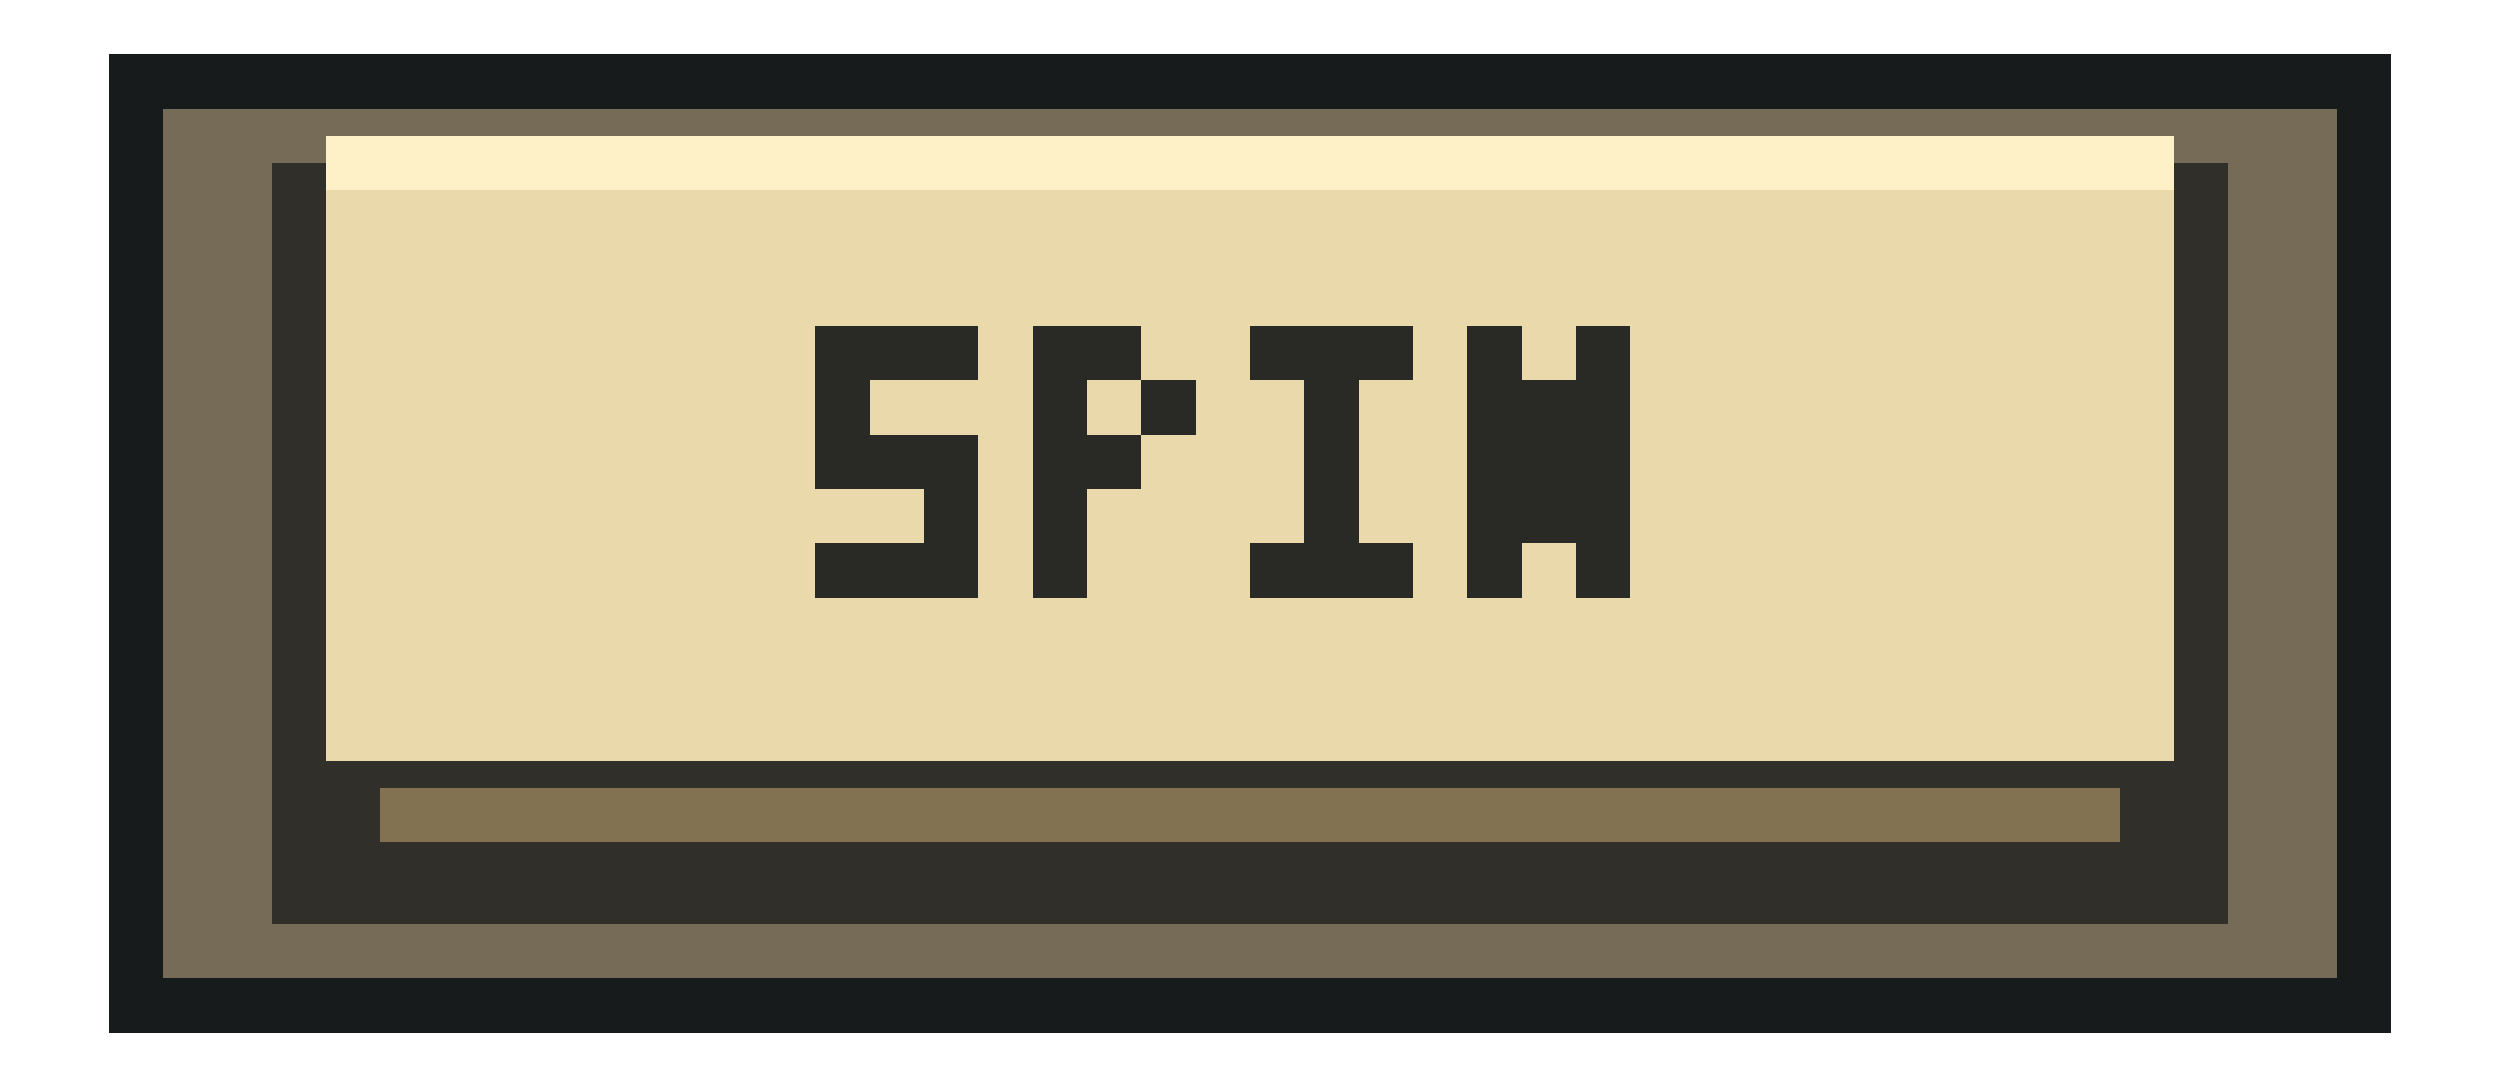
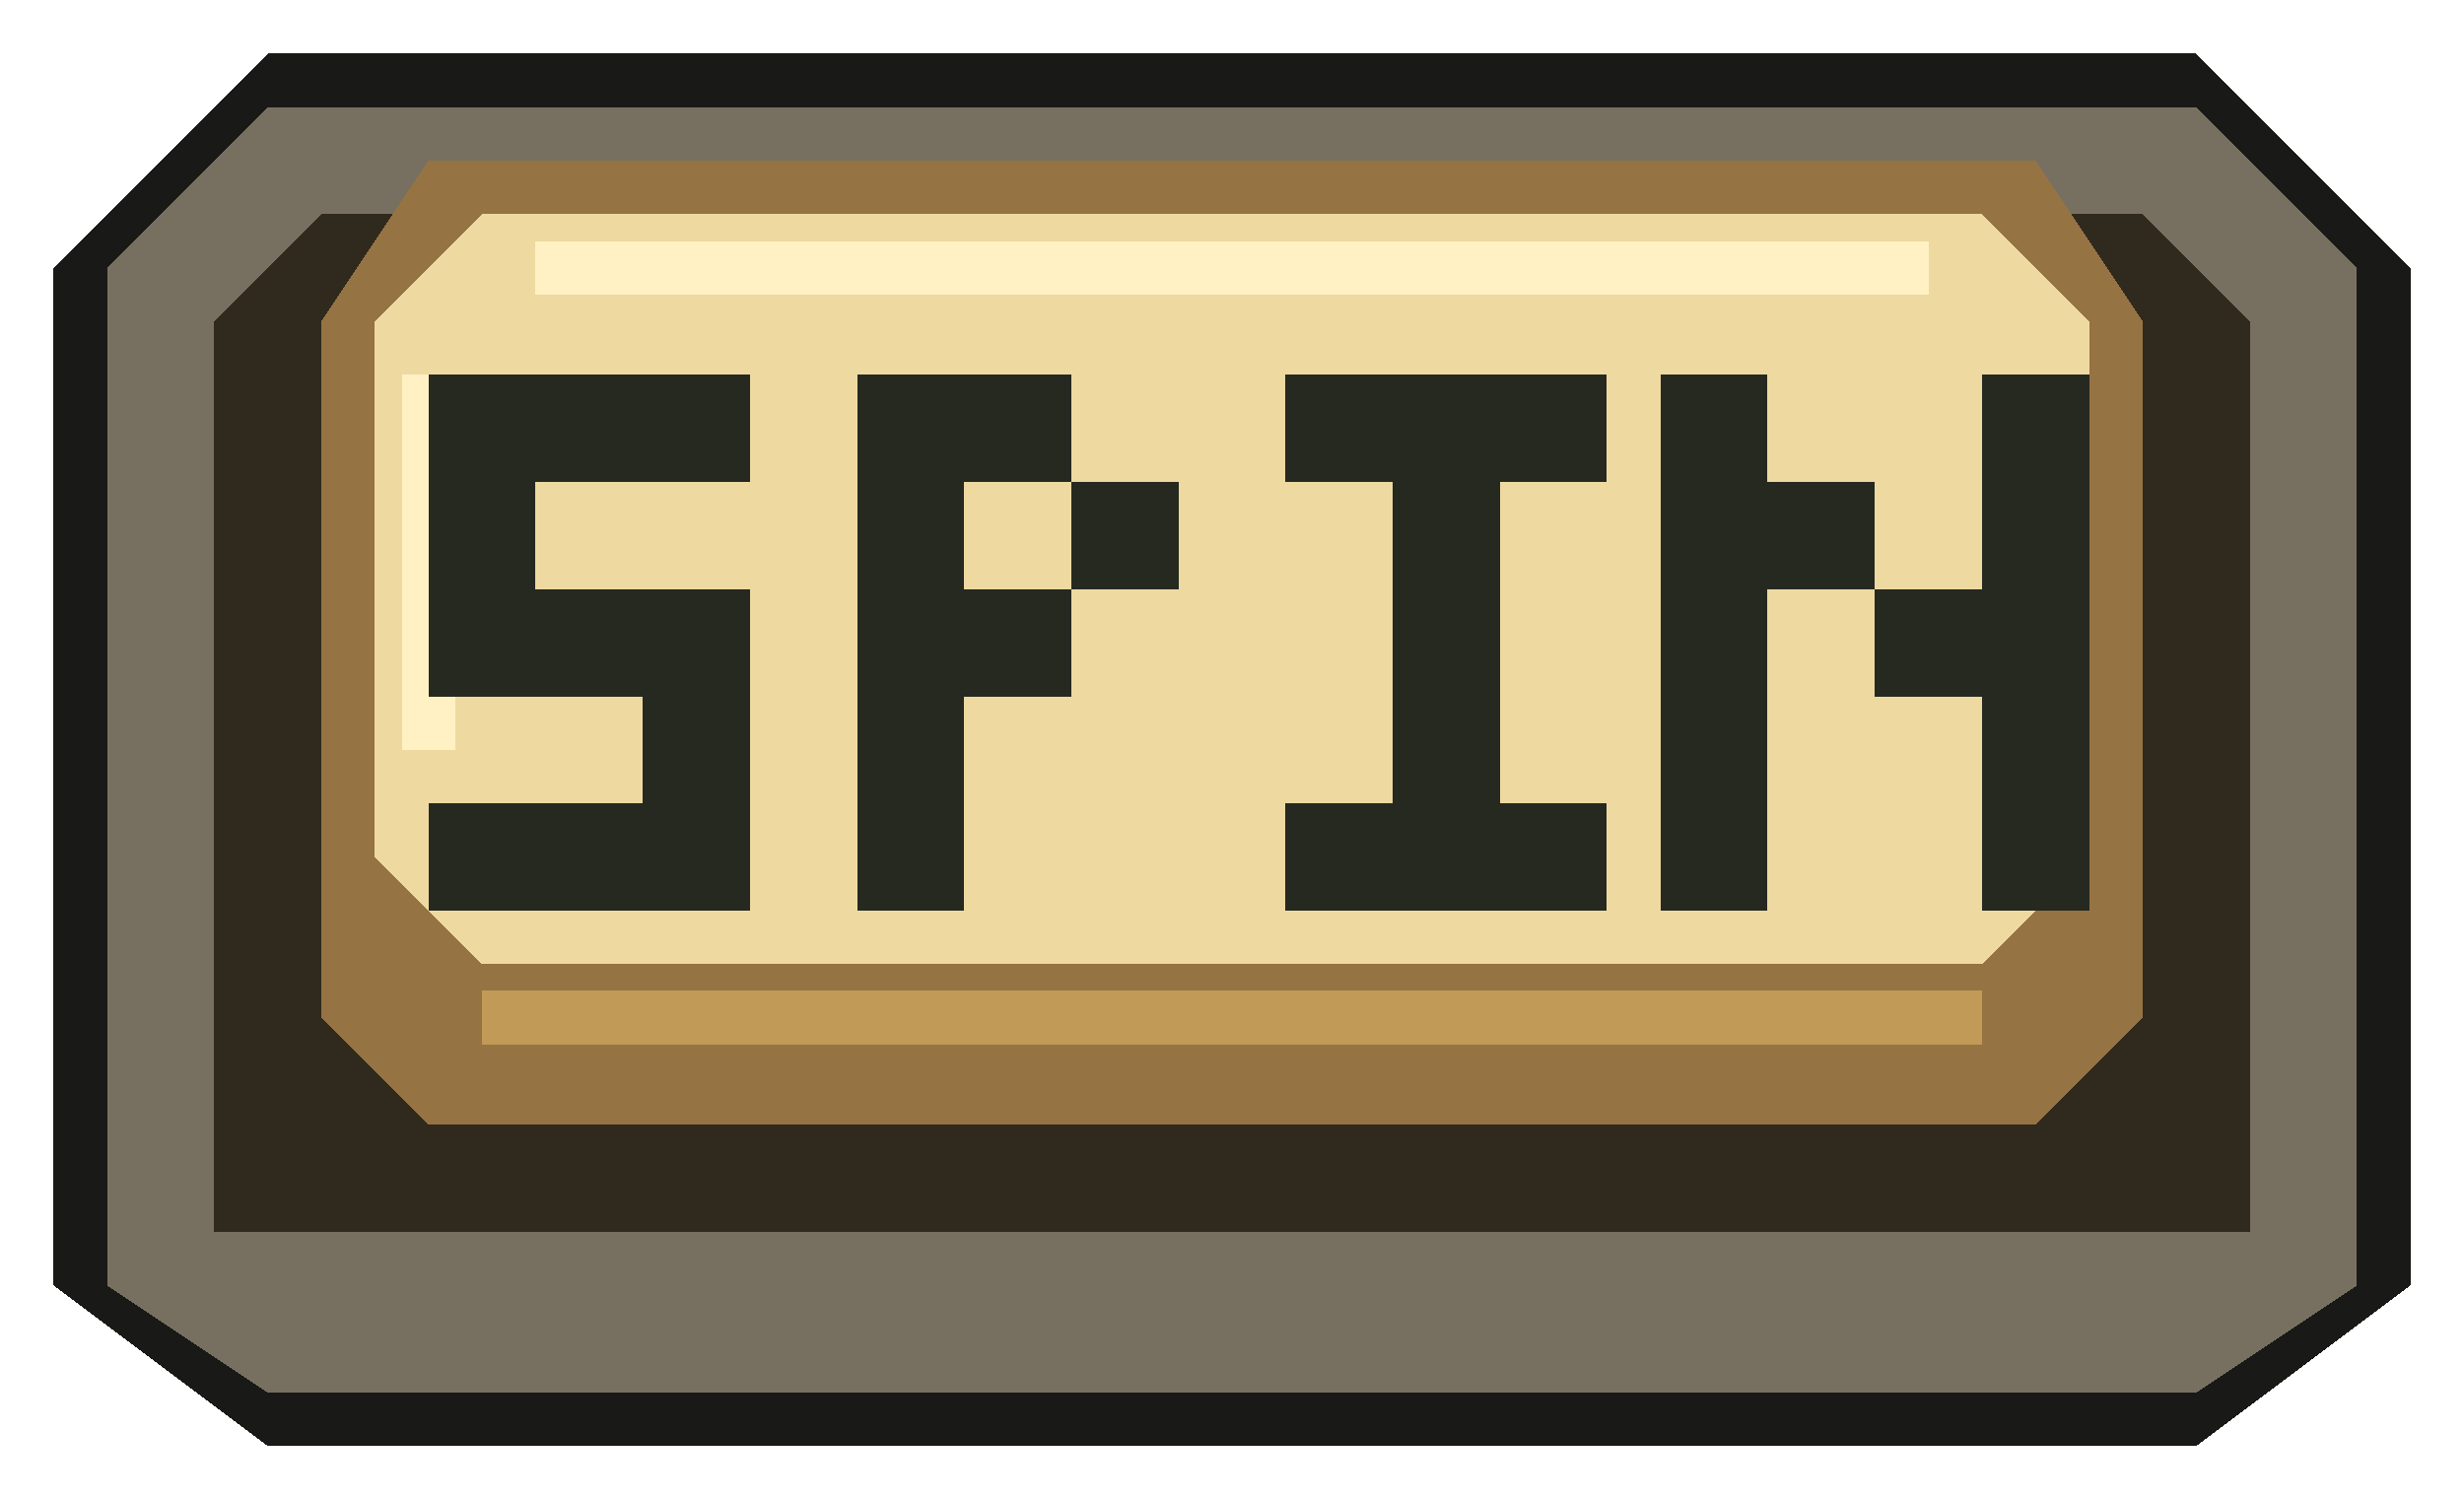
- <svg xmlns="http://www.w3.org/2000/svg" width="46" height="20" viewBox="0 0 46 20" shape-rendering="crispEdges">
-   <rect x="2" y="1" width="42" height="18" fill="#171b1c" />
-   <rect x="3" y="2" width="40" height="16" fill="#756b57" />
-   <rect x="5" y="3" width="36" height="14" fill="#302f29" />
-   <rect x="6" y="3" width="34" height="11" fill="#ead9aa" />
-   <path d="M6 3H40" stroke="#fff1c7" />
-   <path d="M7 15H39" stroke="#827252" />
-   <rect x="15" y="6" width="1" height="1" fill="#292a25" />
-   <rect x="16" y="6" width="1" height="1" fill="#292a25" />
-   <rect x="17" y="6" width="1" height="1" fill="#292a25" />
-   <rect x="15" y="7" width="1" height="1" fill="#292a25" />
-   <rect x="15" y="8" width="1" height="1" fill="#292a25" />
-   <rect x="16" y="8" width="1" height="1" fill="#292a25" />
-   <rect x="17" y="8" width="1" height="1" fill="#292a25" />
-   <rect x="17" y="9" width="1" height="1" fill="#292a25" />
-   <rect x="15" y="10" width="1" height="1" fill="#292a25" />
-   <rect x="16" y="10" width="1" height="1" fill="#292a25" />
-   <rect x="17" y="10" width="1" height="1" fill="#292a25" />
-   <rect x="19" y="6" width="1" height="1" fill="#292a25" />
-   <rect x="20" y="6" width="1" height="1" fill="#292a25" />
-   <rect x="19" y="7" width="1" height="1" fill="#292a25" />
-   <rect x="21" y="7" width="1" height="1" fill="#292a25" />
-   <rect x="19" y="8" width="1" height="1" fill="#292a25" />
-   <rect x="20" y="8" width="1" height="1" fill="#292a25" />
-   <rect x="19" y="9" width="1" height="1" fill="#292a25" />
-   <rect x="19" y="10" width="1" height="1" fill="#292a25" />
-   <rect x="23" y="6" width="1" height="1" fill="#292a25" />
-   <rect x="24" y="6" width="1" height="1" fill="#292a25" />
-   <rect x="25" y="6" width="1" height="1" fill="#292a25" />
-   <rect x="24" y="7" width="1" height="1" fill="#292a25" />
-   <rect x="24" y="8" width="1" height="1" fill="#292a25" />
-   <rect x="24" y="9" width="1" height="1" fill="#292a25" />
-   <rect x="23" y="10" width="1" height="1" fill="#292a25" />
-   <rect x="24" y="10" width="1" height="1" fill="#292a25" />
-   <rect x="25" y="10" width="1" height="1" fill="#292a25" />
-   <rect x="27" y="6" width="1" height="1" fill="#292a25" />
-   <rect x="29" y="6" width="1" height="1" fill="#292a25" />
-   <rect x="27" y="7" width="1" height="1" fill="#292a25" />
-   <rect x="28" y="7" width="1" height="1" fill="#292a25" />
-   <rect x="29" y="7" width="1" height="1" fill="#292a25" />
-   <rect x="27" y="8" width="1" height="1" fill="#292a25" />
-   <rect x="28" y="8" width="1" height="1" fill="#292a25" />
-   <rect x="29" y="8" width="1" height="1" fill="#292a25" />
-   <rect x="27" y="9" width="1" height="1" fill="#292a25" />
-   <rect x="28" y="9" width="1" height="1" fill="#292a25" />
-   <rect x="29" y="9" width="1" height="1" fill="#292a25" />
-   <rect x="27" y="10" width="1" height="1" fill="#292a25" />
-   <rect x="29" y="10" width="1" height="1" fill="#292a25" />
+ <svg xmlns="http://www.w3.org/2000/svg" width="46" height="28" viewBox="0 0 46 28" shape-rendering="crispEdges">
+   <path d="M5 1H41L45 5V24L41 27H5L1 24V5Z" fill="#191a17" />
+   <path d="M5 2H41L44 5V24L41 26H5L2 24V5Z" fill="#777060" />
+   <path d="M6 4H40L42 6V23H4V6Z" fill="#302a1e" />
+   <path d="M8 3H38L40 6V19L38 21H8L6 19V6Z" fill="#967343" />
+   <path d="M9 4H37L39 6V16L37 18H9L7 16V6Z" fill="#eed9a1" />
+   <path d="M10 5H36 M8 7V14" stroke="#fff1c3" />
+   <path d="M9 19H37" stroke="#c19a57" />
+   <rect x="8" y="7" width="2" height="2" fill="#252920" />
+   <rect x="10" y="7" width="2" height="2" fill="#252920" />
+   <rect x="12" y="7" width="2" height="2" fill="#252920" />
+   <rect x="8" y="9" width="2" height="2" fill="#252920" />
+   <rect x="8" y="11" width="2" height="2" fill="#252920" />
+   <rect x="10" y="11" width="2" height="2" fill="#252920" />
+   <rect x="12" y="11" width="2" height="2" fill="#252920" />
+   <rect x="12" y="13" width="2" height="2" fill="#252920" />
+   <rect x="8" y="15" width="2" height="2" fill="#252920" />
+   <rect x="10" y="15" width="2" height="2" fill="#252920" />
+   <rect x="12" y="15" width="2" height="2" fill="#252920" />
+   <rect x="16" y="7" width="2" height="2" fill="#252920" />
+   <rect x="18" y="7" width="2" height="2" fill="#252920" />
+   <rect x="16" y="9" width="2" height="2" fill="#252920" />
+   <rect x="20" y="9" width="2" height="2" fill="#252920" />
+   <rect x="16" y="11" width="2" height="2" fill="#252920" />
+   <rect x="18" y="11" width="2" height="2" fill="#252920" />
+   <rect x="16" y="13" width="2" height="2" fill="#252920" />
+   <rect x="16" y="15" width="2" height="2" fill="#252920" />
+   <rect x="24" y="7" width="2" height="2" fill="#252920" />
+   <rect x="26" y="7" width="2" height="2" fill="#252920" />
+   <rect x="28" y="7" width="2" height="2" fill="#252920" />
+   <rect x="26" y="9" width="2" height="2" fill="#252920" />
+   <rect x="26" y="11" width="2" height="2" fill="#252920" />
+   <rect x="26" y="13" width="2" height="2" fill="#252920" />
+   <rect x="24" y="15" width="2" height="2" fill="#252920" />
+   <rect x="26" y="15" width="2" height="2" fill="#252920" />
+   <rect x="28" y="15" width="2" height="2" fill="#252920" />
+   <rect x="31" y="7" width="2" height="2" fill="#252920" />
+   <rect x="37" y="7" width="2" height="2" fill="#252920" />
+   <rect x="31" y="9" width="2" height="2" fill="#252920" />
+   <rect x="33" y="9" width="2" height="2" fill="#252920" />
+   <rect x="37" y="9" width="2" height="2" fill="#252920" />
+   <rect x="31" y="11" width="2" height="2" fill="#252920" />
+   <rect x="35" y="11" width="2" height="2" fill="#252920" />
+   <rect x="37" y="11" width="2" height="2" fill="#252920" />
+   <rect x="31" y="13" width="2" height="2" fill="#252920" />
+   <rect x="37" y="13" width="2" height="2" fill="#252920" />
+   <rect x="31" y="15" width="2" height="2" fill="#252920" />
+   <rect x="37" y="15" width="2" height="2" fill="#252920" />
</svg>
